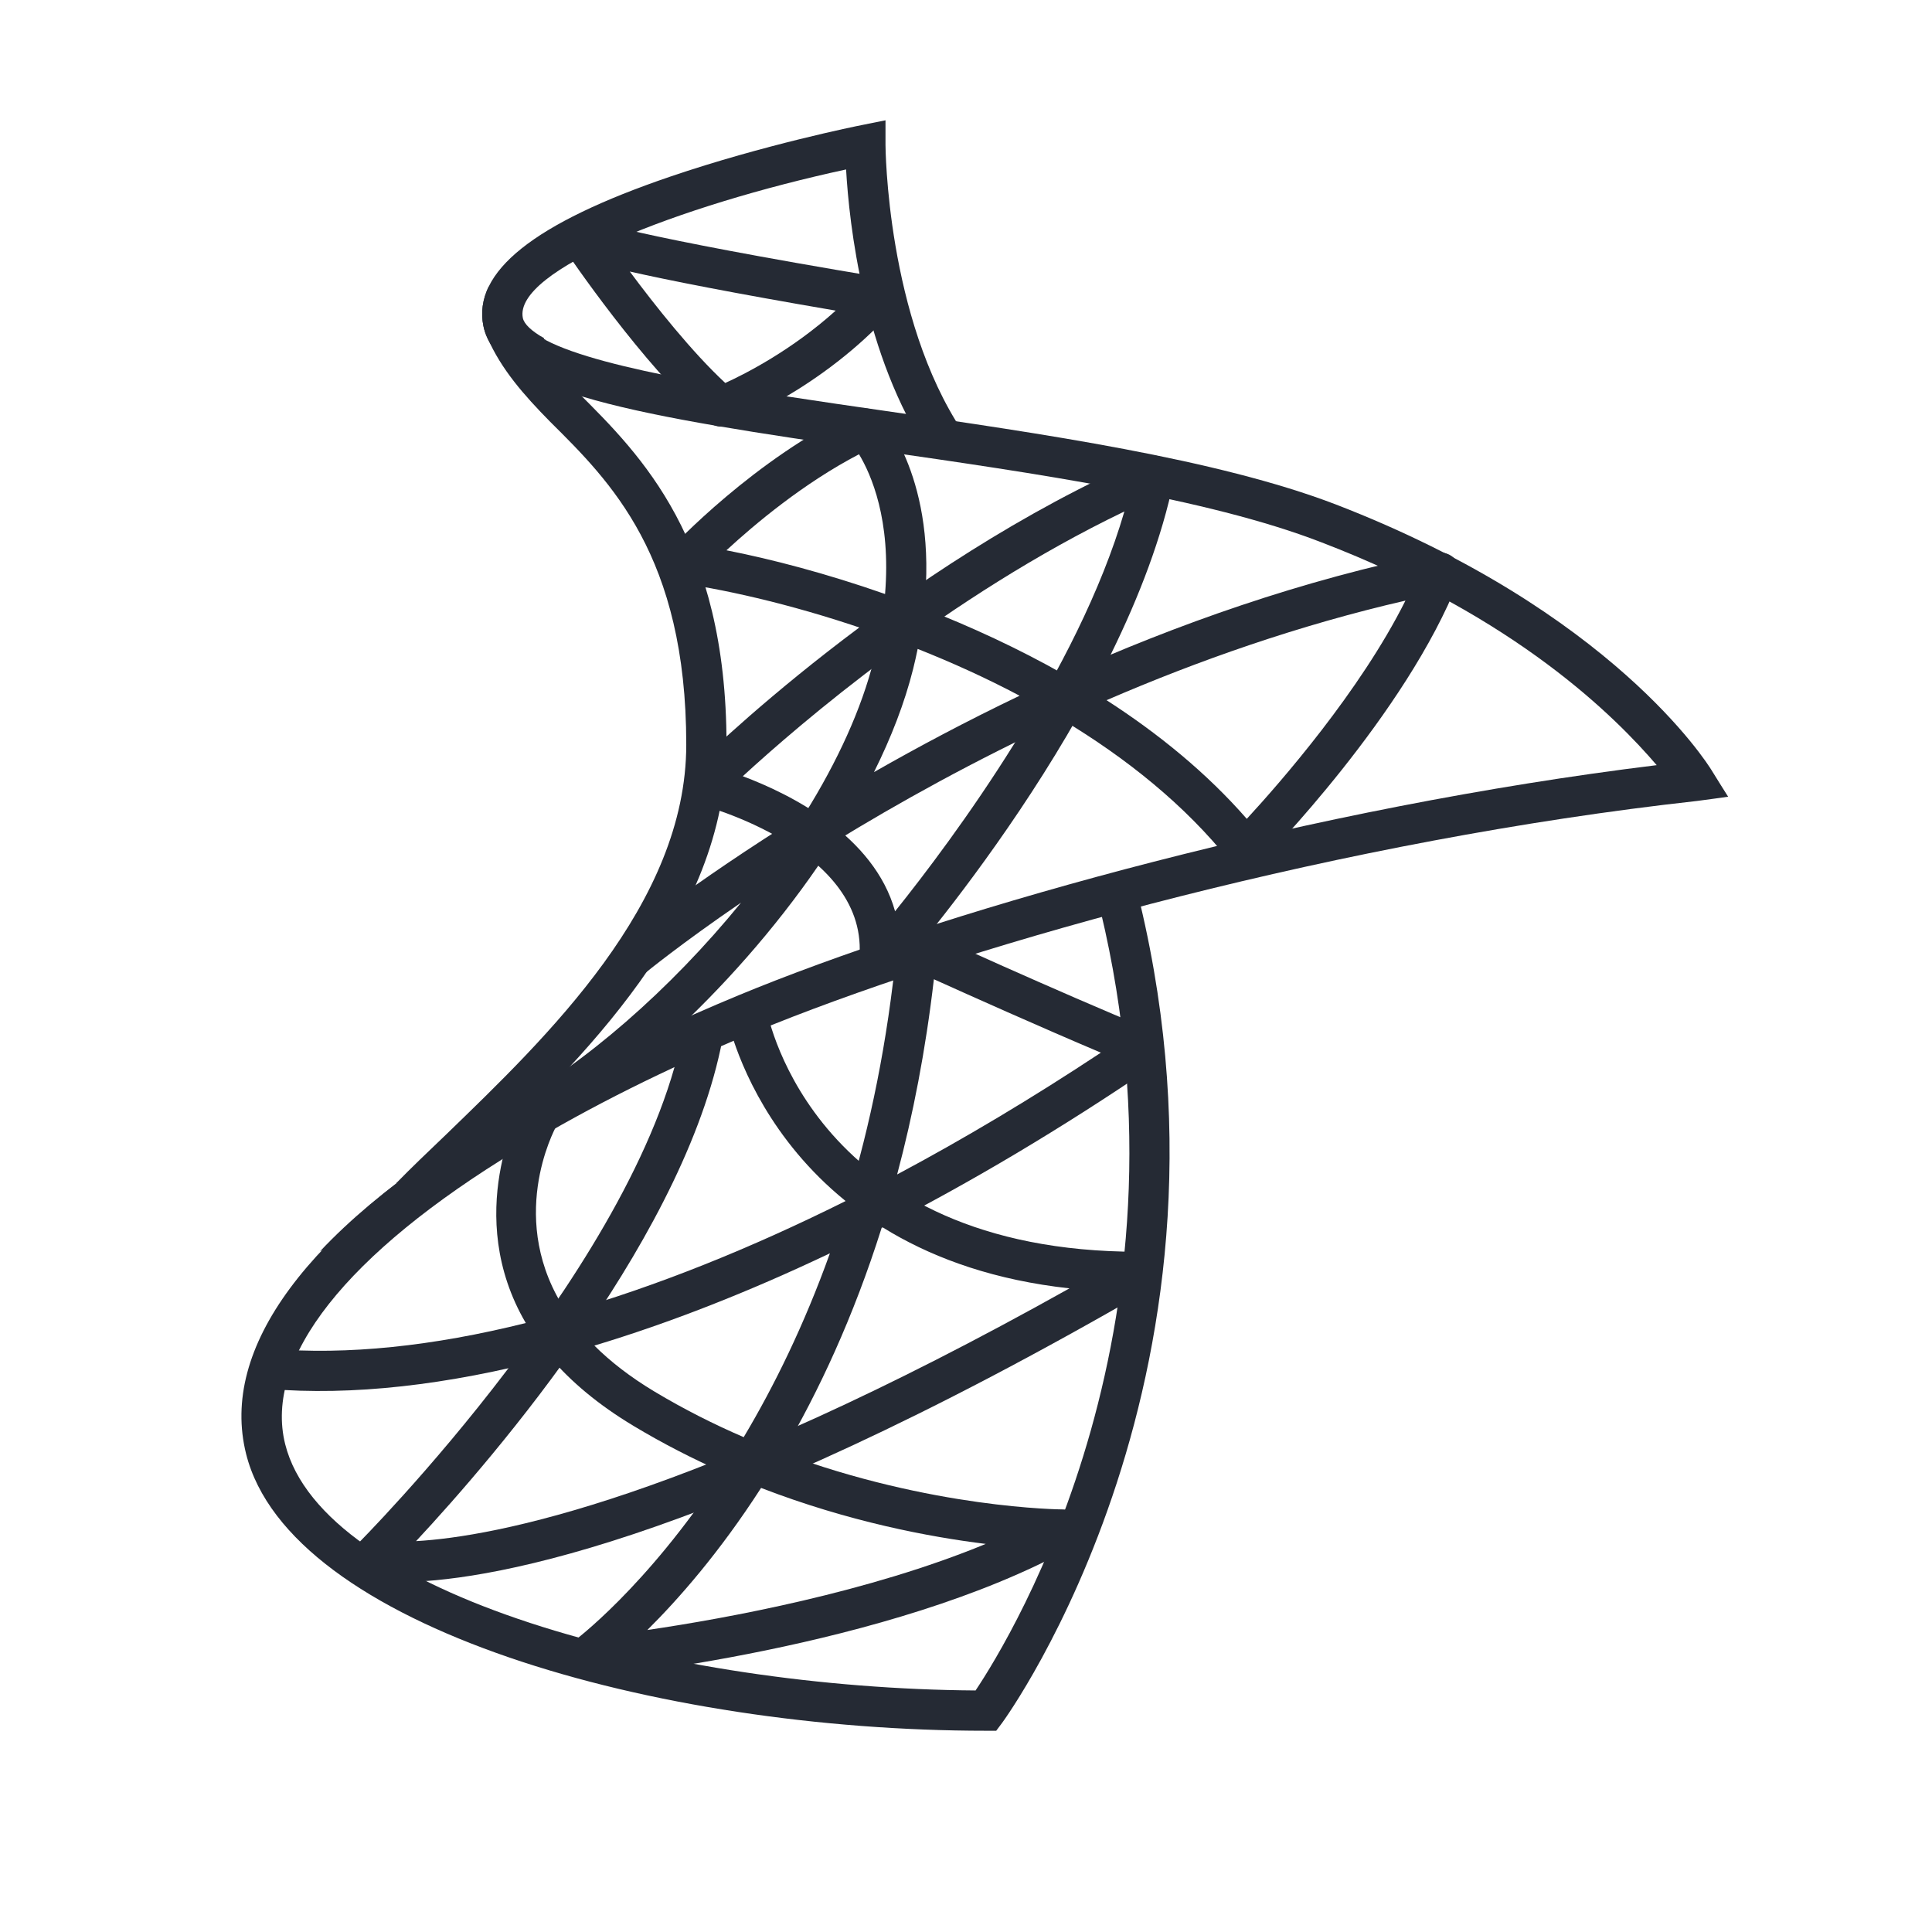
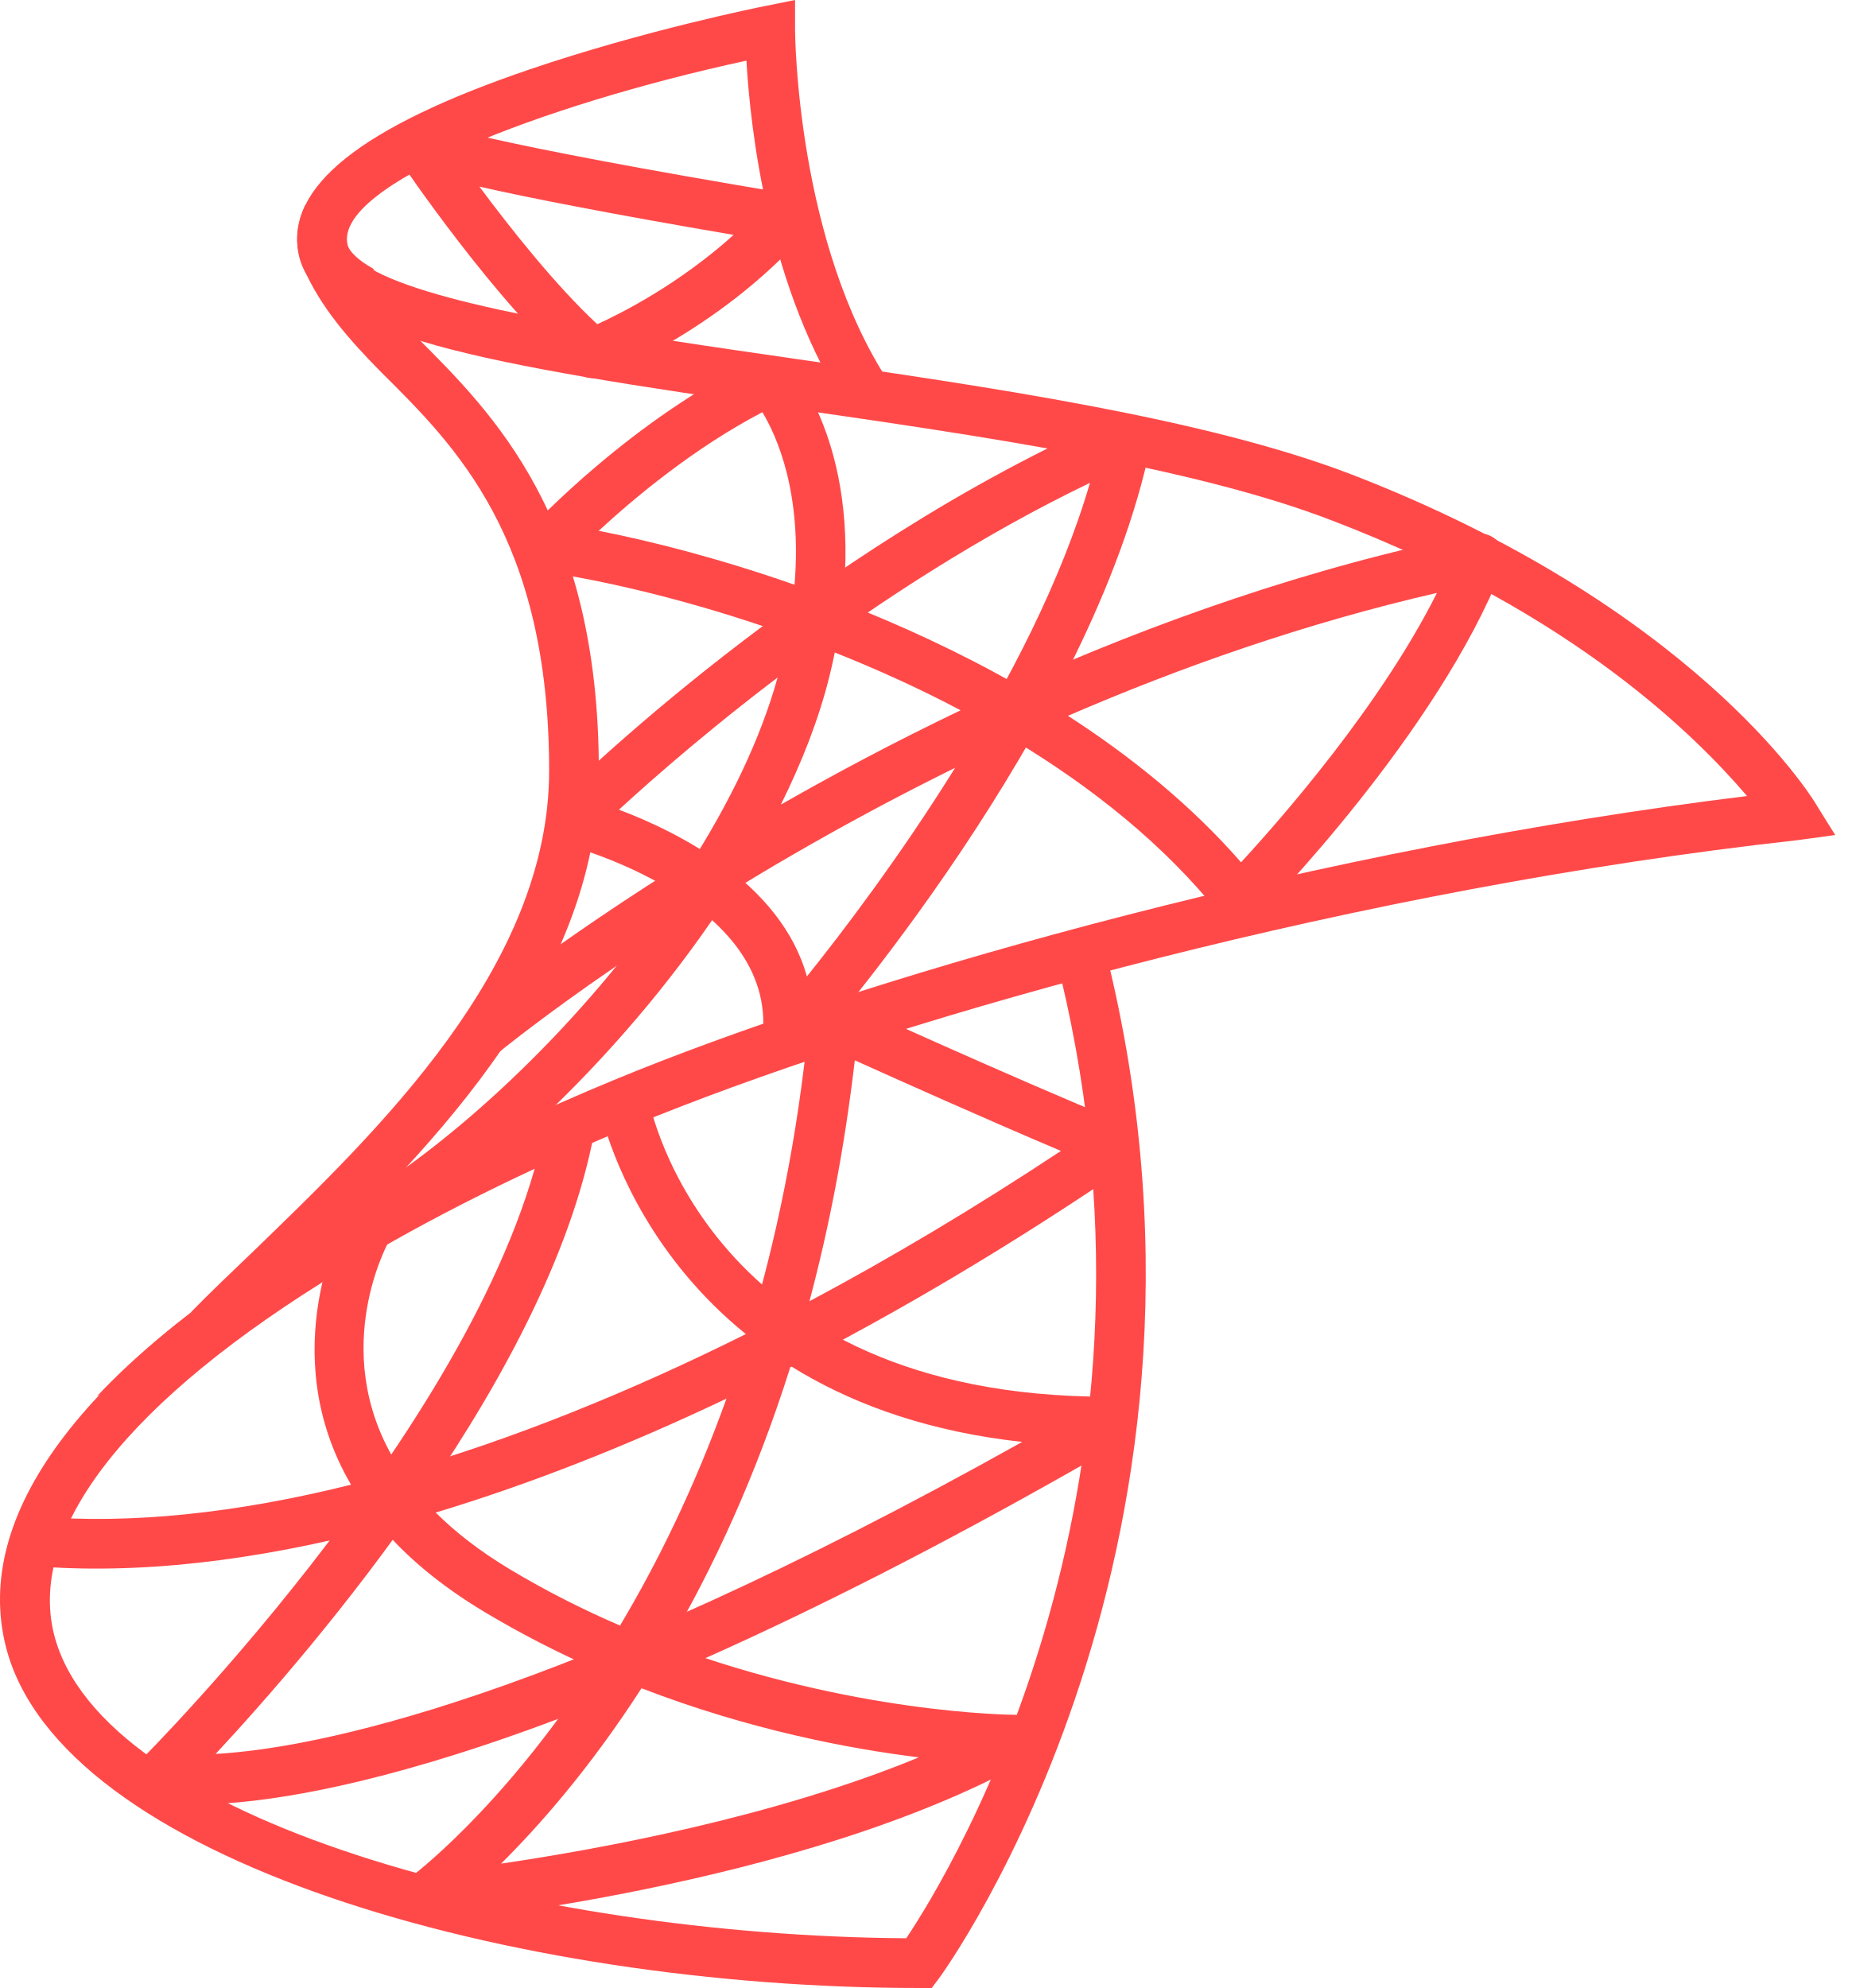
- <svg xmlns="http://www.w3.org/2000/svg" viewBox="0 0 48 48" width="480px" height="480px">
-   <path fill="#252A34" d="M23.084,11.277c-1.633-2.449-1.986-5.722-2.063-7.067c-4.148,0.897-8.269,2.506-8.031,3.691 c0.03,0.149,0.218,0.328,0.53,0.502l-0.488,0.873c-0.596-0.334-0.931-0.719-1.022-1.179c-0.269-1.341,1.25-2.554,4.642-3.709 c2.316-0.789,4.652-1.26,4.751-1.279l0.597-0.12L22,3.6c0,0.042,0.026,4.288,1.916,7.123L23.084,11.277z" />
-   <path fill="#252A34" d="M24.751,43H24.5c-8.192,0-17.309-2.573-18.386-6.879c-0.657-2.63,1.492-5.536,6.214-8.401 l0.52,0.854c-4.249,2.579-6.296,5.172-5.763,7.305c0.935,3.738,9.575,6.068,17.153,6.12c0.901-1.347,5.742-9.26,2.979-19.873 l0.967-0.252c3.149,12.092-3.218,20.837-3.282,20.924L24.751,43z" />
-   <path fill="#252A34" d="M9.931,39.306c-0.539,0-0.806-0.059-0.85-0.07c-0.176-0.043-0.314-0.178-0.362-0.352 c-0.049-0.174,0.001-0.361,0.129-0.488c0.072-0.072,7.197-7.208,8.159-12.978l0.986,0.164c-0.827,4.964-5.715,10.623-7.656,12.707 c1.939-0.111,6.835-1.019,16.234-6.28c-7.335-0.804-8.495-6.676-8.507-6.739l0.983-0.181c0.047,0.246,1.226,6.011,9.244,6.011 c0.003,0,0.005,0,0.008,0l0,0c0.227,0,0.424,0.152,0.482,0.37c0.06,0.218-0.036,0.449-0.231,0.563 C17.315,38.542,11.867,39.305,9.931,39.306z" />
-   <path fill="#252A34" d="M14.524,41.7c-0.207,0-0.395-0.128-0.468-0.325c-0.079-0.211-0.007-0.45,0.177-0.582 c0.034-0.025,1.813-1.338,3.706-4.228c-0.728-0.322-1.465-0.698-2.196-1.137c-0.888-0.533-1.559-1.105-2.06-1.691 c-2.57,0.678-4.942,0.946-7.025,0.769l0.084-0.996c1.876,0.159,4.009-0.063,6.321-0.64c-1.573-2.688-0.129-5.356-0.109-5.392 l0.874,0.487c-0.067,0.122-1.265,2.37,0.249,4.633c2.201-0.632,4.549-1.567,6.979-2.782c0.559-1.835,0.996-3.922,1.225-6.276 c0.016-0.161,0.108-0.304,0.248-0.385s0.311-0.088,0.458-0.021c0.032,0.015,3.264,1.491,5.604,2.454 c0.17,0.07,0.288,0.228,0.307,0.411c0.02,0.183-0.063,0.361-0.216,0.465c-2.289,1.56-4.563,2.913-6.778,4.042 c-0.702,2.225-1.571,4.077-2.459,5.591c3.702,1.383,6.915,1.404,6.956,1.404c0.228,0,0.427,0.154,0.484,0.375 c0.057,0.221-0.042,0.452-0.241,0.563c-4.54,2.522-11.767,3.232-12.072,3.261C14.556,41.699,14.54,41.7,14.524,41.7z M18.909,36.967c-1.04,1.614-2.062,2.773-2.826,3.53c1.998-0.294,5.501-0.938,8.408-2.139 C23.099,38.187,21.084,37.807,18.909,36.967z M14.767,33.431c0.393,0.392,0.883,0.775,1.49,1.14 c0.736,0.442,1.483,0.817,2.22,1.135c0.754-1.264,1.501-2.781,2.142-4.568C18.598,32.1,16.636,32.868,14.767,33.431z M23.202,24.329c-0.205,1.768-0.521,3.381-0.913,4.85c1.66-0.885,3.354-1.896,5.062-3.026 C25.802,25.497,24.099,24.734,23.202,24.329z" />
-   <path fill="#252A34" d="M17.924,10.6c-0.117,0-0.233-0.042-0.325-0.12c-1.61-1.378-3.505-4.182-3.585-4.301 c-0.129-0.191-0.109-0.446,0.046-0.616c0.154-0.171,0.408-0.211,0.608-0.102c0.011,0.003,0.938,0.385,7.217,1.431 c0.181,0.03,0.33,0.156,0.39,0.328c0.061,0.172,0.022,0.364-0.1,0.5c-1.758,1.953-3.979,2.813-4.073,2.848 C18.044,10.589,17.983,10.6,17.924,10.6z M15.647,6.746c0.631,0.849,1.54,1.996,2.372,2.769c0.511-0.233,1.657-0.818,2.744-1.798 C18.18,7.276,16.604,6.962,15.647,6.746z" />
-   <path fill="#252A34" d="M21.843,24.4c-0.068,0-0.137-0.014-0.201-0.042c-0.199-0.088-0.319-0.294-0.296-0.51 c0.292-2.749-3.926-3.852-3.969-3.862c-0.174-0.044-0.312-0.179-0.359-0.352s0.002-0.359,0.129-0.486 c0.207-0.207,5.139-5.098,11.327-7.784c0.173-0.075,0.369-0.047,0.515,0.07c0.145,0.118,0.212,0.307,0.174,0.489 c-1.186,5.744-6.71,12.044-6.944,12.309C22.12,24.341,21.982,24.4,21.843,24.4z M18.455,19.285 c1.184,0.445,3.258,1.475,3.783,3.356c1.449-1.808,4.542-5.973,5.697-9.934C23.548,14.817,19.854,17.999,18.455,19.285z" />
-   <path fill="#252A34" d="M13.079,28.36l-0.475-0.88c1.883-1.015,4.04-2.883,5.807-5.054c-1.504,1.03-2.365,1.735-2.392,1.758 l-0.639-0.77c0.039-0.032,1.764-1.447,4.631-3.22c0.787-1.266,1.392-2.568,1.703-3.816c0.053-0.212,0.099-0.417,0.136-0.615 c-1.925-0.687-3.701-1.094-4.921-1.269c-0.185-0.026-0.339-0.153-0.401-0.328c-0.062-0.175-0.021-0.371,0.104-0.507 c0.085-0.092,2.116-2.268,4.654-3.463c0.197-0.093,0.433-0.047,0.581,0.114c0.067,0.073,1.44,1.615,1.091,4.805 c1.155,0.45,2.345,0.997,3.491,1.648c2.759-1.24,5.892-2.356,9.229-3.03c0.172-0.034,0.363,0.028,0.481,0.168 c0.117,0.14,0.149,0.333,0.083,0.503c-1.3,3.332-4.786,6.891-4.934,7.041c-0.101,0.102-0.239,0.153-0.383,0.148 c-0.143-0.008-0.275-0.076-0.365-0.188c-1.12-1.408-2.584-2.574-4.163-3.523c-2.175,1.004-4.101,2.078-5.684,3.049 C18.693,24.084,15.644,26.979,13.079,28.36z M27.492,17.396c1.29,0.832,2.491,1.81,3.484,2.948 c0.828-0.898,2.815-3.168,3.942-5.422C32.268,15.532,29.76,16.415,27.492,17.396z M22.799,16.122 c-0.033,0.163-0.071,0.33-0.113,0.5c-0.21,0.839-0.544,1.701-0.972,2.561c1.096-0.626,2.309-1.272,3.618-1.898 C24.494,16.841,23.639,16.455,22.799,16.122z M18.048,13.672c1.111,0.218,2.48,0.574,3.941,1.086 c0.152-1.843-0.346-2.972-0.647-3.472C19.966,12.004,18.761,13.014,18.048,13.672z" />
-   <path fill="#252A34" d="M18.05,18.5c0,4.38-3.65,7.86-6.28,10.4c-0.44,0.43-1.93,0.5-1.93,0.5 c0.37-0.38,0.79-0.78,1.24-1.21c2.5-2.42,5.97-5.73,5.97-9.69c0-4.69-1.89-6.54-3.38-8.02c-0.66-0.67-1.22-1.31-1.56-2.09 l0.31-0.13c0.34,0.15,0.73,0.32,1.03,0.45c0.24,0.35,0.56,0.69,0.93,1.06C15.91,11.3,18.05,13.4,18.05,18.5z" />
-   <path fill="#252A34" d="M42.935,19.794c0,0-0.605,0.086-0.775,0.106c-8.76,0.97-17.8,3.49-22.97,5.56 c-1.87,0.75-3.81,1.66-5.58,2.68c-0.01,0.01-0.02,0.01-0.04,0.02C12.53,28.76,10,30,7.95,31.09c3-3.19,8.62-5.65,10.86-6.55 c5.07-2.03,13.78-4.48,22.35-5.53c-1.01-1.18-3.48-3.68-8.34-5.54c-2.84-1.1-7.16-1.72-10.97-2.27c-6.06-0.87-9.51-1.45-9.84-3.1 c-0.07-0.33-0.02-0.66,0.13-0.98c0.33,0.54,0.8,0.92,1.11,1.14c0.15,0.1,0.26,0.16,0.3,0.18l0.01,0.01 c1.42,0.75,5.25,1.3,8.44,1.76c3.86,0.56,8.23,1.19,11.18,2.32c6.87,2.65,9.24,6.44,9.34,6.6 C42.61,19.28,42.935,19.794,42.935,19.794z" />
+ <svg xmlns="http://www.w3.org/2000/svg" width="42" height="45" viewBox="0 0 42 45" fill="none">
+   <path d="M19.216 9.321C17.38 6.567 16.983 2.886 16.896 1.373C12.231 2.382 7.596 4.192 7.864 5.524C7.897 5.692 8.109 5.893 8.46 6.089L7.911 7.071C7.241 6.695 6.864 6.262 6.761 5.745C6.459 4.237 8.167 2.872 11.982 1.573C14.587 0.686 17.214 0.156 17.326 0.135L17.997 -0V0.687C17.997 0.734 18.026 5.51 20.152 8.698L19.216 9.321Z" fill="#FF4949" />
+   <path d="M21.091 45H20.809C11.595 45 1.341 42.106 0.13 37.263C-0.609 34.305 1.808 31.037 7.119 27.815L7.704 28.775C2.925 31.676 0.623 34.592 1.222 36.991C2.274 41.195 11.991 43.816 20.514 43.874C21.527 42.359 26.972 33.459 23.864 21.523L24.952 21.24C28.494 34.84 21.333 44.675 21.261 44.773L21.091 45Z" fill="#FF4949" />
+   <path d="M4.423 40.846C3.817 40.846 3.517 40.779 3.467 40.767C3.269 40.718 3.114 40.567 3.06 40.371C3.005 40.175 3.061 39.965 3.205 39.822C3.286 39.741 11.3 31.715 12.382 25.226L13.49 25.41C12.56 30.993 7.063 37.358 4.88 39.702C7.061 39.577 12.567 38.556 23.138 32.639C14.888 31.734 13.584 25.13 13.57 25.059L14.676 24.856C14.729 25.133 16.055 31.616 25.073 31.616C25.076 31.616 25.078 31.616 25.081 31.616C25.337 31.616 25.558 31.787 25.624 32.032C25.691 32.278 25.583 32.538 25.364 32.666C12.728 39.986 6.601 40.844 4.423 40.846Z" fill="#FF4949" />
+   <path d="M9.589 43.538C9.356 43.538 9.145 43.394 9.062 43.172C8.974 42.935 9.055 42.666 9.261 42.517C9.3 42.489 11.3 41.013 13.43 37.762C12.611 37.4 11.782 36.977 10.96 36.484C9.961 35.884 9.206 35.241 8.643 34.582C5.752 35.344 3.085 35.646 0.742 35.447L0.836 34.326C2.946 34.505 5.345 34.256 7.946 33.607C6.176 30.584 7.801 27.583 7.823 27.542L8.806 28.09C8.731 28.227 7.383 30.756 9.086 33.301C11.562 32.59 14.202 31.538 16.935 30.172C17.564 28.108 18.055 25.761 18.313 23.113C18.331 22.932 18.434 22.771 18.592 22.68C18.749 22.589 18.942 22.581 19.107 22.657C19.143 22.674 22.778 24.334 25.41 25.417C25.601 25.495 25.734 25.673 25.755 25.879C25.778 26.085 25.684 26.285 25.512 26.402C22.938 28.156 20.38 29.678 17.889 30.948C17.099 33.45 16.122 35.533 15.123 37.236C19.287 38.791 22.901 38.815 22.947 38.815C23.203 38.815 23.427 38.988 23.491 39.237C23.555 39.485 23.444 39.745 23.22 39.87C18.114 42.706 9.986 43.505 9.643 43.538C9.625 43.536 9.607 43.538 9.589 43.538ZM14.521 38.215C13.351 40.03 12.201 41.333 11.342 42.185C13.589 41.854 17.529 41.13 20.799 39.779C19.233 39.587 16.967 39.159 14.521 38.215ZM9.862 34.238C10.304 34.678 10.855 35.109 11.538 35.52C12.366 36.017 13.206 36.439 14.035 36.796C14.883 35.375 15.723 33.669 16.444 31.659C14.171 32.741 11.964 33.604 9.862 34.238ZM19.349 24.001C19.118 25.989 18.763 27.803 18.322 29.455C20.189 28.46 22.094 27.323 24.015 26.052C22.273 25.314 20.358 24.456 19.349 24.001Z" fill="#FF4949" />
+   <path d="M13.413 8.56C13.281 8.56 13.151 8.512 13.047 8.425C11.236 6.875 9.105 3.721 9.015 3.587C8.87 3.373 8.893 3.086 9.067 2.895C9.24 2.702 9.526 2.657 9.751 2.78C9.763 2.783 10.806 3.213 17.868 4.389C18.071 4.423 18.239 4.565 18.306 4.758C18.375 4.952 18.331 5.168 18.194 5.321C16.217 7.517 13.719 8.484 13.613 8.524C13.548 8.547 13.479 8.56 13.413 8.56ZM10.852 4.225C11.562 5.18 12.584 6.47 13.52 7.339C14.094 7.077 15.383 6.419 16.606 5.317C13.701 4.821 11.928 4.468 10.852 4.225Z" fill="#FF4949" />
+   <path d="M17.82 24.081C17.744 24.081 17.666 24.065 17.594 24.034C17.371 23.935 17.236 23.703 17.262 23.46C17.59 20.368 12.846 19.128 12.798 19.117C12.602 19.067 12.447 18.915 12.394 18.721C12.341 18.526 12.396 18.317 12.539 18.174C12.772 17.941 18.319 12.441 25.278 9.42C25.473 9.335 25.693 9.367 25.858 9.498C26.021 9.631 26.096 9.844 26.053 10.048C24.719 16.509 18.507 23.594 18.243 23.892C18.132 24.015 17.977 24.081 17.82 24.081ZM14.01 18.328C15.342 18.829 17.674 19.987 18.265 22.103C19.894 20.069 23.373 15.385 24.672 10.93C19.738 13.303 15.584 16.882 14.01 18.328Z" fill="#FF4949" />
+   <path d="M7.964 28.534L7.429 27.545C9.547 26.403 11.973 24.302 13.96 21.86C12.269 23.019 11.301 23.812 11.27 23.838L10.552 22.972C10.595 22.936 12.536 21.344 15.76 19.35C16.645 17.926 17.326 16.462 17.675 15.058C17.735 14.82 17.787 14.589 17.828 14.367C15.663 13.594 13.666 13.136 12.294 12.939C12.086 12.91 11.912 12.767 11.843 12.57C11.773 12.374 11.819 12.153 11.96 12C12.055 11.897 14.339 9.449 17.194 8.105C17.416 8.001 17.681 8.053 17.848 8.234C17.923 8.316 19.467 10.05 19.075 13.638C20.373 14.144 21.712 14.759 23.001 15.491C26.104 14.097 29.628 12.841 33.381 12.084C33.574 12.045 33.789 12.115 33.922 12.272C34.053 12.43 34.089 12.647 34.015 12.838C32.553 16.586 28.632 20.588 28.466 20.757C28.352 20.872 28.197 20.929 28.035 20.924C27.874 20.915 27.726 20.838 27.624 20.712C26.365 19.128 24.718 17.817 22.942 16.75C20.496 17.879 18.33 19.087 16.55 20.179C14.278 23.725 10.848 26.981 7.964 28.534ZM24.174 16.203C25.625 17.139 26.975 18.239 28.092 19.519C29.023 18.509 31.258 15.956 32.526 13.421C29.545 14.107 26.725 15.1 24.174 16.203ZM18.896 14.77C18.859 14.954 18.816 15.142 18.769 15.333C18.532 16.276 18.157 17.246 17.675 18.213C18.908 17.509 20.272 16.782 21.744 16.078C20.802 15.579 19.84 15.145 18.896 14.77ZM13.552 12.015C14.802 12.26 16.341 12.66 17.985 13.236C18.156 11.164 17.596 9.894 17.257 9.331C15.709 10.139 14.354 11.275 13.552 12.015Z" fill="#FF4949" />
+   <path d="M13.555 17.445C13.555 22.371 9.449 26.285 6.491 29.142C5.997 29.625 4.321 29.704 4.321 29.704C4.737 29.277 5.209 28.827 5.715 28.343C8.527 25.621 12.43 21.899 12.43 17.445C12.43 12.17 10.304 10.089 8.628 8.425C7.886 7.671 7.256 6.951 6.874 6.074L7.223 5.928C7.605 6.097 8.044 6.288 8.381 6.434C8.651 6.828 9.011 7.21 9.427 7.626C11.148 9.347 13.555 11.709 13.555 17.445Z" fill="#FF4949" />
+   <path d="M41.542 18.901C41.542 18.901 40.862 18.997 40.671 19.02C30.818 20.111 20.651 22.945 14.837 25.273C12.733 26.117 10.552 27.14 8.561 28.287C8.55 28.299 8.538 28.299 8.516 28.31C7.346 28.985 4.501 30.379 2.195 31.605C5.569 28.017 11.89 25.251 14.409 24.238C20.111 21.955 29.907 19.2 39.546 18.019C38.41 16.692 35.632 13.88 30.166 11.788C26.972 10.551 22.113 9.854 17.828 9.235C11.013 8.257 7.132 7.604 6.761 5.748C6.683 5.377 6.739 5.006 6.908 4.646C7.279 5.254 7.807 5.681 8.156 5.928C8.325 6.041 8.448 6.108 8.493 6.131L8.505 6.142C10.102 6.986 14.409 7.604 17.997 8.122C22.338 8.751 27.253 9.46 30.571 10.731C38.298 13.711 40.963 17.974 41.076 18.154C41.177 18.323 41.542 18.901 41.542 18.901Z" fill="#FF4949" />
</svg>
